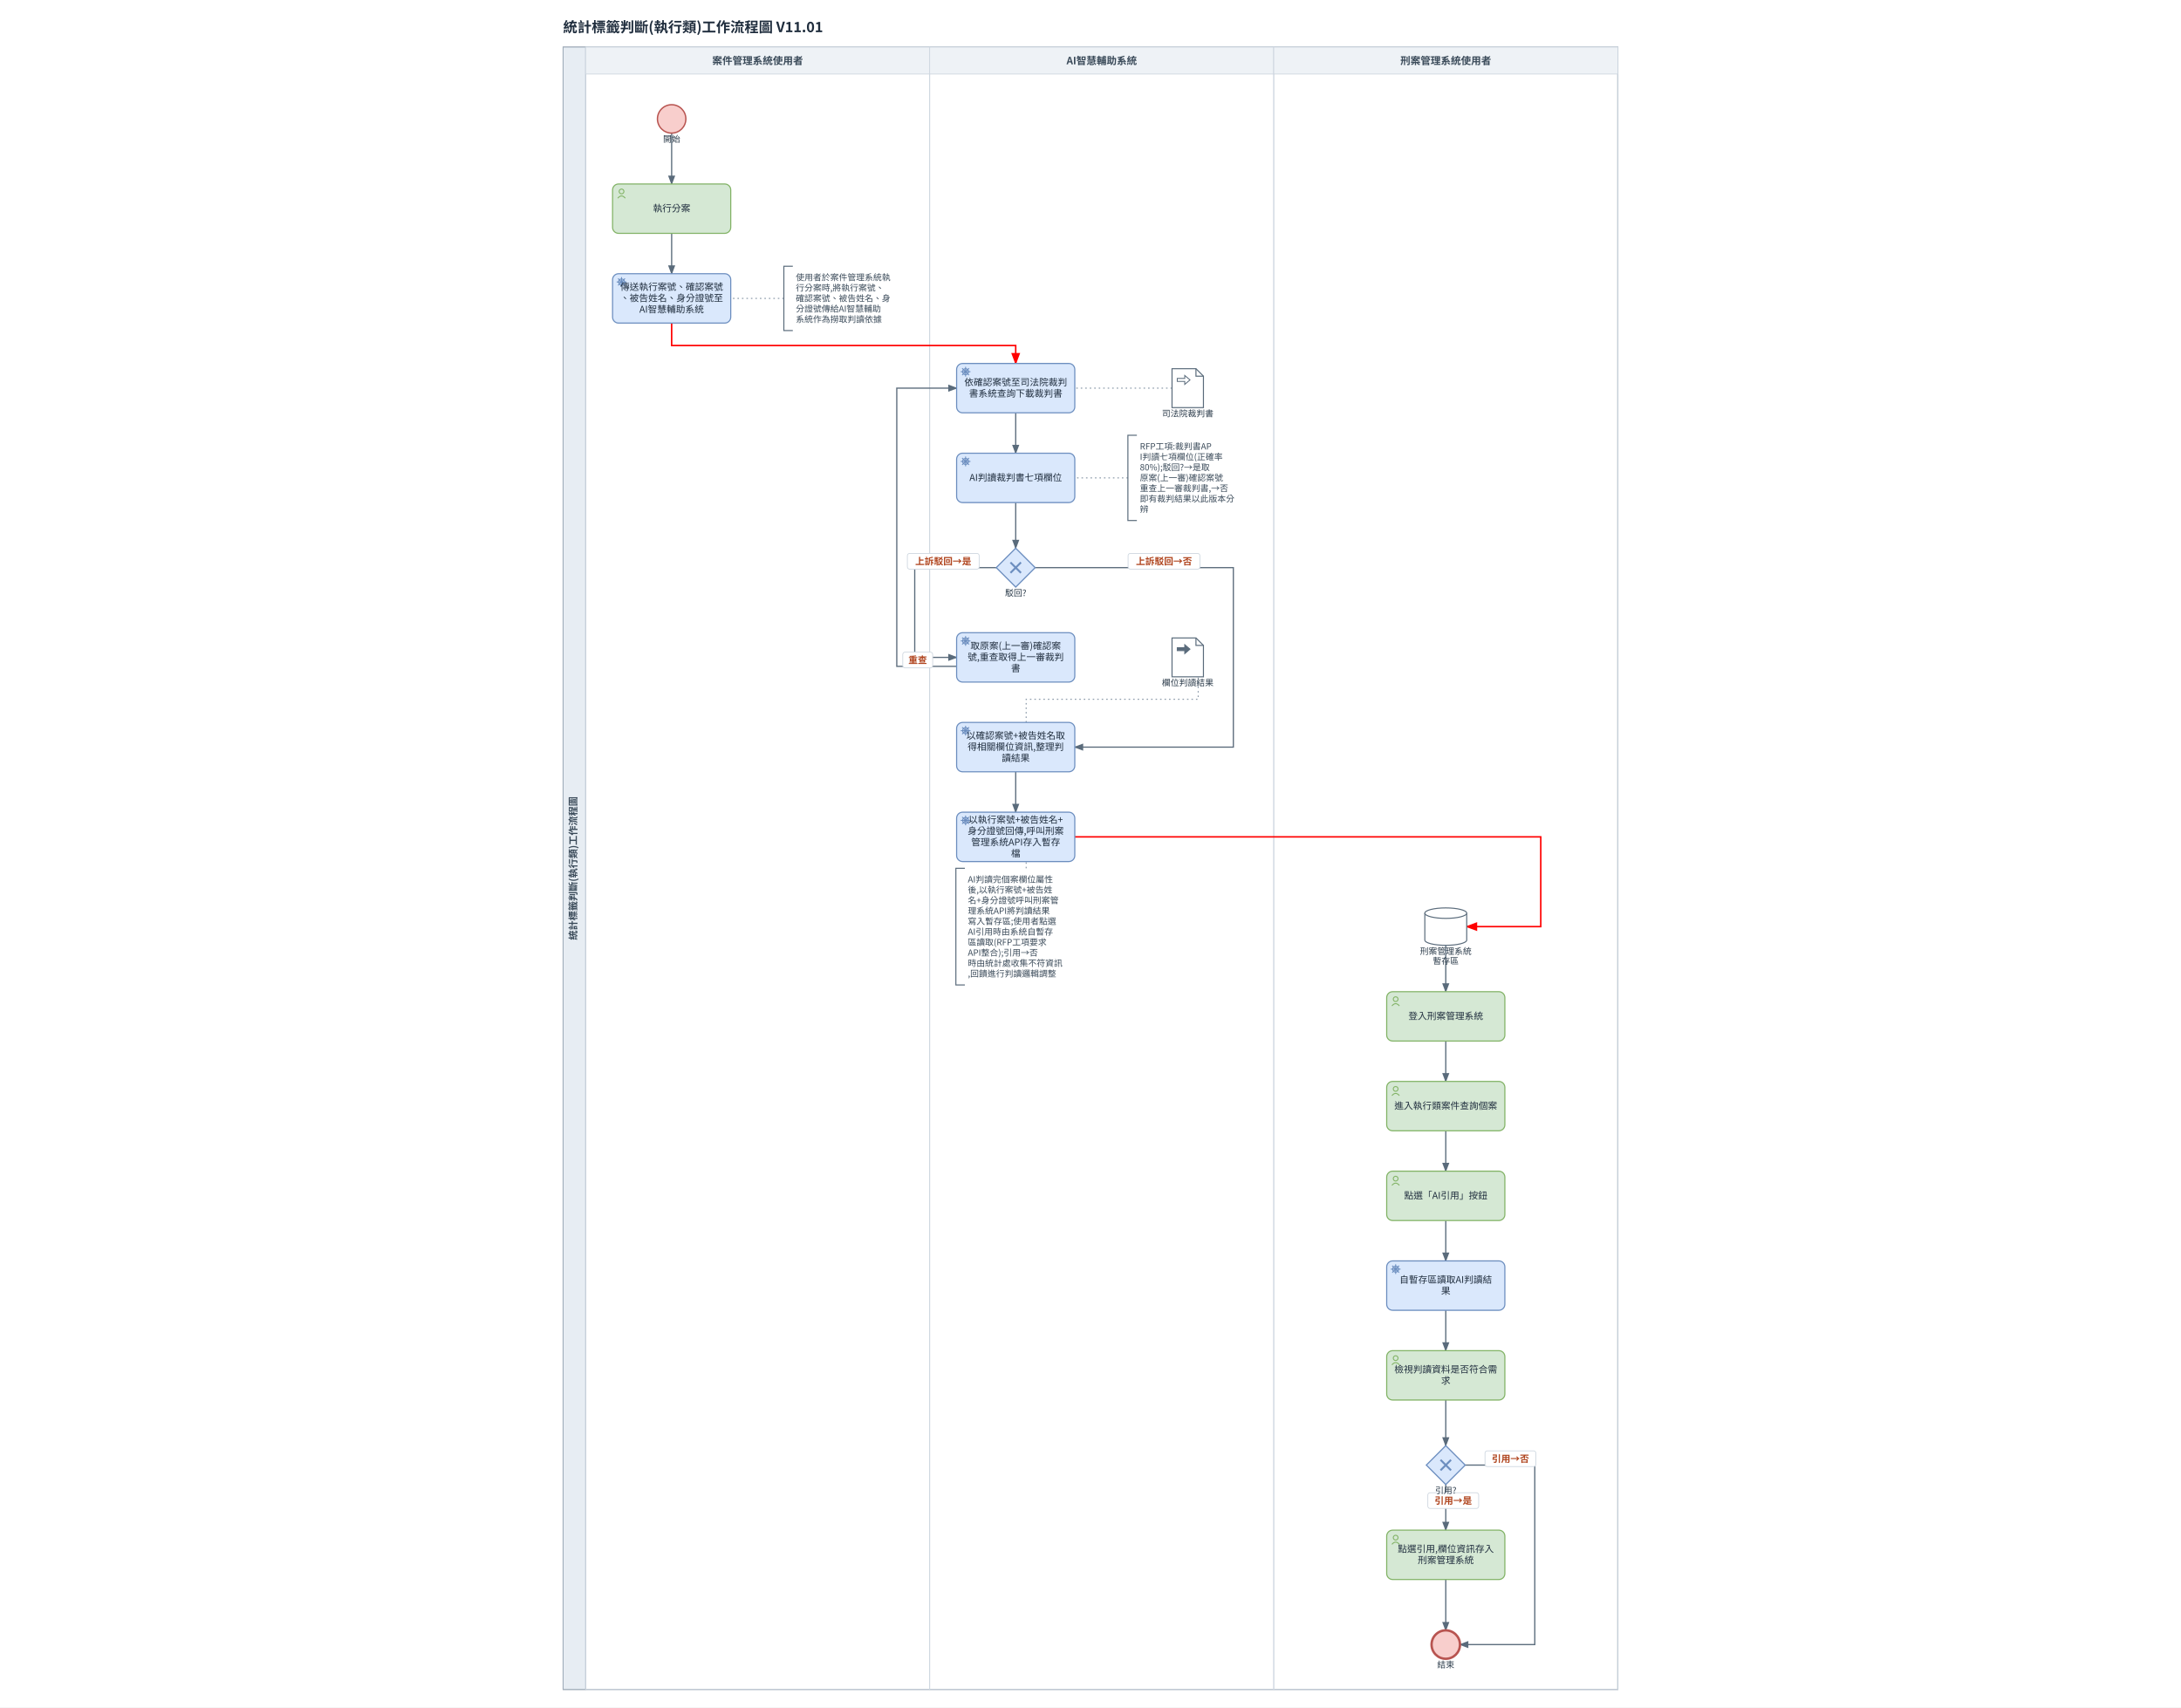
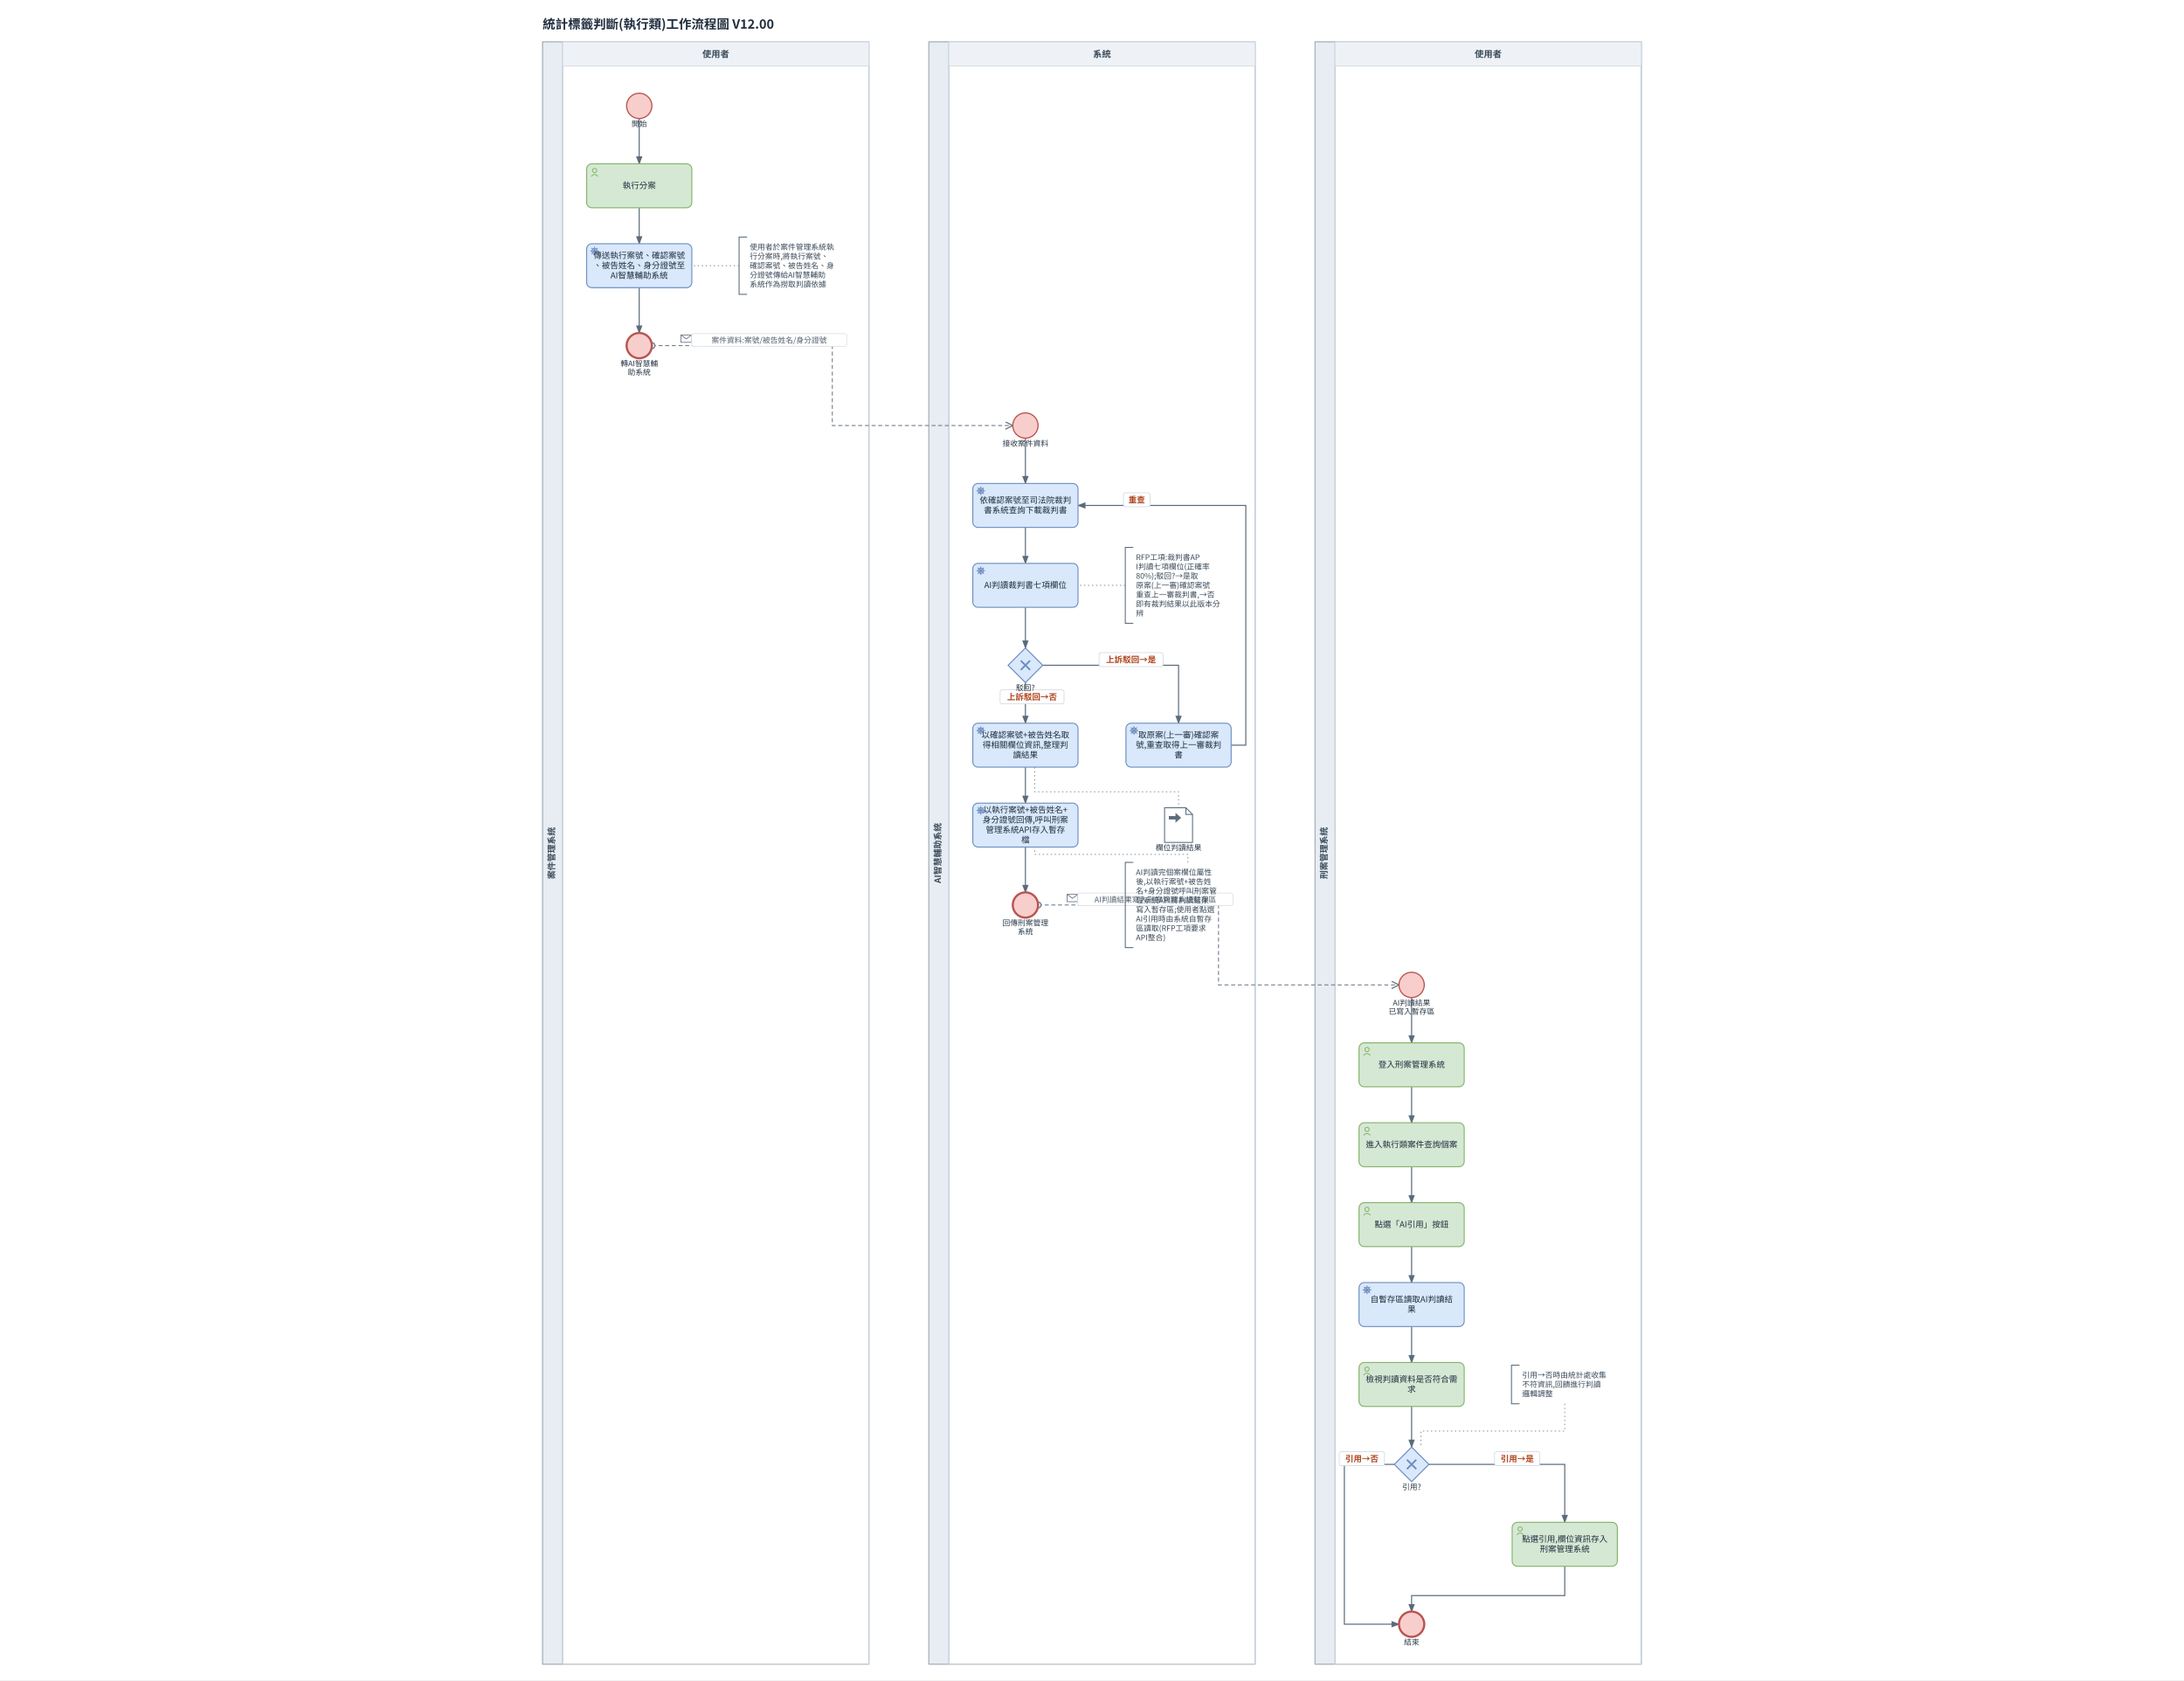
- <svg xmlns="http://www.w3.org/2000/svg" role="img" aria-label="統計標籤判斷(執行類)工作流程圖 V11.01" viewBox="-613 7 2916 2283" data-pad="capped" font-family="Microsoft JhengHei, PingFang TC, Noto Sans CJK TC, sans-serif">
-   <rect x="-613" y="7" width="2916" height="2283" fill="#ffffff" />
-   <text x="140" y="50" font-size="19" font-weight="bold" fill="#1f2d3d">統計標籤判斷(執行類)工作流程圖 V11.01</text>
+ <svg xmlns="http://www.w3.org/2000/svg" role="img" aria-label="統計標籤判斷(執行類)工作流程圖 V12.00" viewBox="-675 7 3280 2523" font-family="Microsoft JhengHei, PingFang TC, Noto Sans CJK TC, sans-serif">
+   <rect x="-675" y="7" width="3280" height="2523" fill="#ffffff" />
+   <text x="140" y="50" font-size="19" font-weight="bold" fill="#1f2d3d">統計標籤判斷(執行類)工作流程圖 V12.00</text>
  <defs>
    <marker id="arr" markerWidth="9" markerHeight="9" refX="7" refY="3" orient="auto" markerUnits="strokeWidth">
      <path d="M0,0 L8,3 L0,6 Z" fill="#5a6b7b" />
-     </marker>
-     <marker id="arrR" markerWidth="9" markerHeight="9" refX="7" refY="3" orient="auto" markerUnits="strokeWidth">
-       <path d="M0,0 L8,3 L0,6 Z" fill="#FF0000" />
    </marker>
    <marker id="mfarr" markerWidth="11" markerHeight="11" refX="8" refY="4" orient="auto" markerUnits="strokeWidth">
      <path d="M0,0 L8,4 L0,8" fill="none" stroke="#6b7b8b" stroke-width="1.3" />
    </marker>
    <marker id="mfdot" markerWidth="10" markerHeight="10" refX="5" refY="5" orient="auto" markerUnits="strokeWidth">
      <circle cx="5" cy="5" r="3.2" fill="#fff" stroke="#6b7b8b" stroke-width="1.3" />
    </marker>
  </defs>
-   <rect x="140" y="70" width="1410" height="2196" fill="none" stroke="#9aa7b4" stroke-width="1.5" />
-   <rect x="140" y="70" width="30" height="2196" fill="#e7edf3" stroke="#9aa7b4" />
-   <text x="158" y="1168.0" font-size="13" font-weight="bold" fill="#3a4a59" text-anchor="middle" transform="rotate(-90 158 1168.0)">統計標籤判斷(執行類)工作流程圖</text>
-   <rect x="170" y="70" width="460" height="2196" fill="none" stroke="#cdd6df" />
+   <rect x="140" y="70" width="490" height="2436" fill="none" stroke="#9aa7b4" stroke-width="1.5" />
+   <rect x="140" y="70" width="30" height="2436" fill="#e7edf3" stroke="#9aa7b4" />
+   <text x="158" y="1288.0" font-size="13" font-weight="bold" fill="#3a4a59" text-anchor="middle" transform="rotate(-90 158 1288.0)">案件管理系統</text>
+   <rect x="170" y="70" width="460" height="2436" fill="none" stroke="#cdd6df" />
  <rect x="170" y="70" width="460" height="36" fill="#eef2f6" stroke="#cdd6df" />
-   <text x="400.0" y="93" font-size="13.5" font-weight="bold" fill="#3a4a59" text-anchor="middle">案件管理系統使用者</text>
-   <rect x="630" y="70" width="460" height="2196" fill="none" stroke="#cdd6df" />
-   <rect x="630" y="70" width="460" height="36" fill="#eef2f6" stroke="#cdd6df" />
-   <text x="860.0" y="93" font-size="13.5" font-weight="bold" fill="#3a4a59" text-anchor="middle">AI智慧輔助系統</text>
-   <rect x="1090" y="70" width="460" height="2196" fill="none" stroke="#cdd6df" />
-   <rect x="1090" y="70" width="460" height="36" fill="#eef2f6" stroke="#cdd6df" />
-   <text x="1320.0" y="93" font-size="13.5" font-weight="bold" fill="#3a4a59" text-anchor="middle">刑案管理系統使用者</text>
+   <text x="400.0" y="93" font-size="13.5" font-weight="bold" fill="#3a4a59" text-anchor="middle">使用者</text>
+   <rect x="720" y="70" width="490" height="2436" fill="none" stroke="#9aa7b4" stroke-width="1.5" />
+   <rect x="720" y="70" width="30" height="2436" fill="#e7edf3" stroke="#9aa7b4" />
+   <text x="738" y="1288.0" font-size="13" font-weight="bold" fill="#3a4a59" text-anchor="middle" transform="rotate(-90 738 1288.0)">AI智慧輔助系統</text>
+   <rect x="750" y="70" width="460" height="2436" fill="none" stroke="#cdd6df" />
+   <rect x="750" y="70" width="460" height="36" fill="#eef2f6" stroke="#cdd6df" />
+   <text x="980.0" y="93" font-size="13.5" font-weight="bold" fill="#3a4a59" text-anchor="middle">系統</text>
+   <rect x="1300" y="70" width="490" height="2436" fill="none" stroke="#9aa7b4" stroke-width="1.5" />
+   <rect x="1300" y="70" width="30" height="2436" fill="#e7edf3" stroke="#9aa7b4" />
+   <text x="1318" y="1288.0" font-size="13" font-weight="bold" fill="#3a4a59" text-anchor="middle" transform="rotate(-90 1318 1288.0)">刑案管理系統</text>
+   <rect x="1330" y="70" width="460" height="2436" fill="none" stroke="#cdd6df" />
+   <rect x="1330" y="70" width="460" height="36" fill="#eef2f6" stroke="#cdd6df" />
+   <text x="1560.0" y="93" font-size="13.5" font-weight="bold" fill="#3a4a59" text-anchor="middle">使用者</text>
  <path d="M285,185 L285,253" fill="none" stroke="#5a6b7b" stroke-width="1.6" marker-end="url(#arr)" />
  <path d="M285,319 L285,373" fill="none" stroke="#5a6b7b" stroke-width="1.6" marker-end="url(#arr)" />
-   <path d="M285,439 L285,469 L745,469 L745,493" fill="none" stroke="#FF0000" stroke-width="2" marker-end="url(#arrR)" />
-   <path d="M745,559 L745,613" fill="none" stroke="#5a6b7b" stroke-width="1.6" marker-end="url(#arr)" />
-   <path d="M745,679 L745,740" fill="none" stroke="#5a6b7b" stroke-width="1.6" marker-end="url(#arr)" />
-   <path d="M719,766 L610,766 L610,886 L666,886" fill="none" stroke="#5a6b7b" stroke-width="1.6" marker-end="url(#arr)" />
-   <rect x="600.15" y="747.0" width="96" height="21" fill="#fff" stroke="#cdd6df" rx="3" />
-   <text x="648.15" y="762.0" font-size="12.5" fill="#b0451f" text-anchor="middle" font-weight="bold">上訴駁回→是</text>
-   <path d="M666,898 L586,898 L586,526 L666,526" fill="none" stroke="#5a6b7b" stroke-width="1.6" marker-end="url(#arr)" />
-   <rect x="594.0" y="879" width="40" height="21" fill="#fff" stroke="#cdd6df" rx="3" />
-   <text x="614.0" y="894" font-size="12.5" fill="#b0451f" text-anchor="middle" font-weight="bold">重查</text>
-   <path d="M771,766 L1036,766 L1036,1006 L824,1006" fill="none" stroke="#5a6b7b" stroke-width="1.6" marker-end="url(#arr)" />
-   <rect x="895.25" y="747.0" width="96" height="21" fill="#fff" stroke="#cdd6df" rx="3" />
-   <text x="943.25" y="762.0" font-size="12.5" fill="#b0451f" text-anchor="middle" font-weight="bold">上訴駁回→否</text>
-   <path d="M745,1039 L745,1093" fill="none" stroke="#5a6b7b" stroke-width="1.6" marker-end="url(#arr)" />
-   <path d="M824,1126 L1447,1126 L1447,1246 L1348,1246" fill="none" stroke="#FF0000" stroke-width="2" marker-end="url(#arrR)" />
-   <path d="M1320,1271 L1320,1333" fill="none" stroke="#5a6b7b" stroke-width="1.6" marker-end="url(#arr)" />
-   <path d="M1320,1399 L1320,1453" fill="none" stroke="#5a6b7b" stroke-width="1.6" marker-end="url(#arr)" />
-   <path d="M1320,1519 L1320,1573" fill="none" stroke="#5a6b7b" stroke-width="1.6" marker-end="url(#arr)" />
-   <path d="M1320,1639 L1320,1693" fill="none" stroke="#5a6b7b" stroke-width="1.6" marker-end="url(#arr)" />
-   <path d="M1320,1759 L1320,1813" fill="none" stroke="#5a6b7b" stroke-width="1.6" marker-end="url(#arr)" />
-   <path d="M1320,1879 L1320,1940" fill="none" stroke="#5a6b7b" stroke-width="1.6" marker-end="url(#arr)" />
-   <path d="M1320,1992 L1320,2053" fill="none" stroke="#5a6b7b" stroke-width="1.6" marker-end="url(#arr)" />
-   <rect x="1296.0" y="2003" width="68" height="21" fill="#fff" stroke="#cdd6df" rx="3" />
-   <text x="1330.0" y="2018" font-size="12.5" fill="#b0451f" text-anchor="middle" font-weight="bold">引用→是</text>
-   <path d="M1346,1966 L1439,1966 L1439,2206 L1339,2206" fill="none" stroke="#5a6b7b" stroke-width="1.6" marker-end="url(#arr)" />
-   <rect x="1372.45" y="1947.0" width="68" height="21" fill="#fff" stroke="#cdd6df" rx="3" />
-   <text x="1406.45" y="1962.0" font-size="12.5" fill="#b0451f" text-anchor="middle" font-weight="bold">引用→否</text>
-   <path d="M1320,2119 L1320,2187" fill="none" stroke="#5a6b7b" stroke-width="1.6" marker-end="url(#arr)" />
-   <path d="M954,526 L824,526" fill="none" stroke="#8a99a8" stroke-width="1.4" stroke-dasharray="2,4" />
-   <path d="M759,973 L759,942 L989,942 L989,912" fill="none" stroke="#8a99a8" stroke-width="1.4" stroke-dasharray="2,4" />
+   <path d="M285,439 L285,507" fill="none" stroke="#5a6b7b" stroke-width="1.6" marker-end="url(#arr)" />
  <path d="M435,406 L364,406" fill="none" stroke="#8a99a8" stroke-width="1.4" stroke-dasharray="2,4" />
-   <path d="M759,1168 L759,1159" fill="none" stroke="#8a99a8" stroke-width="1.4" stroke-dasharray="2,4" />
-   <path d="M895,646 L824,646" fill="none" stroke="#8a99a8" stroke-width="1.4" stroke-dasharray="2,4" />
+   <path d="M865,665 L865,733" fill="none" stroke="#5a6b7b" stroke-width="1.6" marker-end="url(#arr)" />
+   <path d="M865,799 L865,853" fill="none" stroke="#5a6b7b" stroke-width="1.6" marker-end="url(#arr)" />
+   <path d="M865,919 L865,980" fill="none" stroke="#5a6b7b" stroke-width="1.6" marker-end="url(#arr)" />
+   <path d="M865,1032 L865,1093" fill="none" stroke="#5a6b7b" stroke-width="1.6" marker-end="url(#arr)" />
+   <rect x="827.0" y="1043" width="96" height="21" fill="#fff" stroke="#cdd6df" rx="3" />
+   <text x="875.0" y="1058" font-size="12.5" fill="#b0451f" text-anchor="middle" font-weight="bold">上訴駁回→否</text>
+   <path d="M891,1006 L1095,1006 L1095,1093" fill="none" stroke="#5a6b7b" stroke-width="1.6" marker-end="url(#arr)" />
+   <rect x="975.6" y="987.0" width="96" height="21" fill="#fff" stroke="#cdd6df" rx="3" />
+   <text x="1023.6" y="1002.0" font-size="12.5" fill="#b0451f" text-anchor="middle" font-weight="bold">上訴駁回→是</text>
+   <path d="M1174,1126 L1196,1126 L1196,766 L944,766" fill="none" stroke="#5a6b7b" stroke-width="1.6" marker-end="url(#arr)" />
+   <rect x="1012.2" y="747.0" width="40" height="21" fill="#fff" stroke="#cdd6df" rx="3" />
+   <text x="1032.2" y="762.0" font-size="12.5" fill="#b0451f" text-anchor="middle" font-weight="bold">重查</text>
+   <path d="M865,1159 L865,1213" fill="none" stroke="#5a6b7b" stroke-width="1.6" marker-end="url(#arr)" />
+   <path d="M865,1279 L865,1347" fill="none" stroke="#5a6b7b" stroke-width="1.6" marker-end="url(#arr)" />
+   <path d="M879,1159 L879,1196 L1095,1196 L1095,1220" fill="none" stroke="#8a99a8" stroke-width="1.4" stroke-dasharray="2,4" />
+   <path d="M1015,886 L944,886" fill="none" stroke="#8a99a8" stroke-width="1.4" stroke-dasharray="2,4" />
+   <path d="M1109,1302 L1109,1290 L879,1290 L879,1279" fill="none" stroke="#8a99a8" stroke-width="1.4" stroke-dasharray="2,4" />
+   <path d="M1445,1505 L1445,1573" fill="none" stroke="#5a6b7b" stroke-width="1.6" marker-end="url(#arr)" />
+   <path d="M1445,1639 L1445,1693" fill="none" stroke="#5a6b7b" stroke-width="1.6" marker-end="url(#arr)" />
+   <path d="M1445,1759 L1445,1813" fill="none" stroke="#5a6b7b" stroke-width="1.6" marker-end="url(#arr)" />
+   <path d="M1445,1879 L1445,1933" fill="none" stroke="#5a6b7b" stroke-width="1.6" marker-end="url(#arr)" />
+   <path d="M1445,1999 L1445,2053" fill="none" stroke="#5a6b7b" stroke-width="1.6" marker-end="url(#arr)" />
+   <path d="M1445,2119 L1445,2180" fill="none" stroke="#5a6b7b" stroke-width="1.6" marker-end="url(#arr)" />
+   <path d="M1419,2206 L1344,2206 L1344,2446 L1426,2446" fill="none" stroke="#5a6b7b" stroke-width="1.6" marker-end="url(#arr)" />
+   <rect x="1336.25" y="2187.0" width="68" height="21" fill="#fff" stroke="#cdd6df" rx="3" />
+   <text x="1370.25" y="2202.0" font-size="12.5" fill="#b0451f" text-anchor="middle" font-weight="bold">引用→否</text>
+   <path d="M1471,2206 L1675,2206 L1675,2293" fill="none" stroke="#5a6b7b" stroke-width="1.6" marker-end="url(#arr)" />
+   <rect x="1569.6" y="2187.0" width="68" height="21" fill="#fff" stroke="#cdd6df" rx="3" />
+   <text x="1603.6" y="2202.0" font-size="12.5" fill="#b0451f" text-anchor="middle" font-weight="bold">引用→是</text>
+   <path d="M1675,2359 L1675,2403 L1445,2403 L1445,2427" fill="none" stroke="#5a6b7b" stroke-width="1.6" marker-end="url(#arr)" />
+   <path d="M1675,2115 L1675,2156 L1459,2156 L1459,2180" fill="none" stroke="#8a99a8" stroke-width="1.4" stroke-dasharray="2,4" />
+   <polyline points="304,526 575,526 575,646 846,646" fill="none" stroke="#6b7b8b" stroke-width="1.4" stroke-dasharray="6 4" marker-start="url(#mfdot)" marker-end="url(#mfarr)" />
+   <rect x="347.65" y="510.0" width="16" height="11" fill="#ffffff" stroke="#6b7b8b" stroke-width="1.2" />
+   <path d="M347.65,510.0 L355.65,516.0 L363.65,510.0" fill="none" stroke="#6b7b8b" stroke-width="1.2" />
+   <rect x="363.65" y="508.0" width="233" height="19" fill="#fff" stroke="#d7dee6" rx="3" />
+   <text x="480.15" y="522.0" font-size="11.5" fill="#52606d" text-anchor="middle">案件資料:案號/被告姓名/身分證號</text>
+   <polyline points="884,1366 1155,1366 1155,1486 1426,1486" fill="none" stroke="#6b7b8b" stroke-width="1.4" stroke-dasharray="6 4" marker-start="url(#mfdot)" marker-end="url(#mfarr)" />
+   <rect x="927.65" y="1350.0" width="16" height="11" fill="#ffffff" stroke="#6b7b8b" stroke-width="1.2" />
+   <path d="M927.65,1350.0 L935.65,1356.0 L943.65,1350.0" fill="none" stroke="#6b7b8b" stroke-width="1.2" />
+   <rect x="943.65" y="1348.0" width="233" height="19" fill="#fff" stroke="#d7dee6" rx="3" />
+   <text x="1060.15" y="1362.0" font-size="11.5" fill="#52606d" text-anchor="middle">AI判讀結果寫入刑案管理系統暫存區</text>
  <circle cx="285.0" cy="166.0" r="19.0" fill="#f8cecc" stroke="#b85450" stroke-width="1.8" />
  <text x="285.0" y="197" font-size="11.5" fill="#2a3a49" text-anchor="middle">開始</text>
  <rect x="206" y="253" width="158" height="66" rx="8" fill="#d5e8d4" stroke="#82b366" stroke-width="1.5" />
  <circle cx="218" cy="263" r="3.2" fill="none" stroke="#82b366" stroke-width="1.3" />
  <path d="M213,272 Q218,266 223,272" fill="none" stroke="#82b366" stroke-width="1.3" />
  <text x="285.0" y="290.0" font-size="12.5" fill="#1f2d3d" text-anchor="middle">執行分案</text>
  <rect x="206" y="373" width="158" height="66" rx="8" fill="#dae8fc" stroke="#6c8ebf" stroke-width="1.5" />
  <circle cx="218" cy="384" r="4" fill="none" stroke="#6c8ebf" stroke-width="1.3" />
  <path d="M218,384 l6.5,0.0 M218,384 l-6.5,0.0 M218,384 l0.0,6.5 M218,384 l0.0,-6.5 M218,384 l4.595,4.595 M218,384 l-4.595,4.595 M218,384 l4.595,-4.595 M218,384 l-4.595,-4.595 " stroke="#6c8ebf" stroke-width="1.3" fill="none" />
  <text x="285.0" y="395.0" font-size="12.5" fill="#1f2d3d" text-anchor="middle">傳送執行案號、確認案號</text>
  <text x="285.0" y="410.0" font-size="12.5" fill="#1f2d3d" text-anchor="middle">、被告姓名、身分證號至</text>
  <text x="285.0" y="425.0" font-size="12.5" fill="#1f2d3d" text-anchor="middle">AI智慧輔助系統</text>
-   <rect x="666" y="493" width="158" height="66" rx="8" fill="#dae8fc" stroke="#6c8ebf" stroke-width="1.5" />
-   <circle cx="678" cy="504" r="4" fill="none" stroke="#6c8ebf" stroke-width="1.3" />
-   <path d="M678,504 l6.5,0.0 M678,504 l-6.5,0.0 M678,504 l0.0,6.5 M678,504 l0.0,-6.5 M678,504 l4.595,4.595 M678,504 l-4.595,4.595 M678,504 l4.595,-4.595 M678,504 l-4.595,-4.595 " stroke="#6c8ebf" stroke-width="1.3" fill="none" />
-   <text x="745.0" y="522.5" font-size="12.5" fill="#1f2d3d" text-anchor="middle">依確認案號至司法院裁判</text>
-   <text x="745.0" y="537.5" font-size="12.5" fill="#1f2d3d" text-anchor="middle">書系統查詢下載裁判書</text>
-   <rect x="666" y="613" width="158" height="66" rx="8" fill="#dae8fc" stroke="#6c8ebf" stroke-width="1.5" />
-   <circle cx="678" cy="624" r="4" fill="none" stroke="#6c8ebf" stroke-width="1.3" />
-   <path d="M678,624 l6.5,0.0 M678,624 l-6.5,0.0 M678,624 l0.0,6.5 M678,624 l0.0,-6.5 M678,624 l4.595,4.595 M678,624 l-4.595,4.595 M678,624 l4.595,-4.595 M678,624 l-4.595,-4.595 " stroke="#6c8ebf" stroke-width="1.3" fill="none" />
-   <text x="745.0" y="650.0" font-size="12.5" fill="#1f2d3d" text-anchor="middle">AI判讀裁判書七項欄位</text>
-   <polygon points="745.0,740 771,766.0 745.0,792 719,766.0" fill="#dae8fc" stroke="#6c8ebf" stroke-width="1.6" />
-   <path d="M738.0,759.0 L752.0,773.0 M738.0,773.0 L752.0,759.0" stroke="#6c8ebf" stroke-width="2.6" fill="none" />
-   <text x="745.0" y="804" font-size="11.5" fill="#2a3a49" text-anchor="middle">駁回?</text>
-   <rect x="666" y="853" width="158" height="66" rx="8" fill="#dae8fc" stroke="#6c8ebf" stroke-width="1.5" />
-   <circle cx="678" cy="864" r="4" fill="none" stroke="#6c8ebf" stroke-width="1.3" />
-   <path d="M678,864 l6.5,0.0 M678,864 l-6.5,0.0 M678,864 l0.0,6.5 M678,864 l0.0,-6.5 M678,864 l4.595,4.595 M678,864 l-4.595,4.595 M678,864 l4.595,-4.595 M678,864 l-4.595,-4.595 " stroke="#6c8ebf" stroke-width="1.3" fill="none" />
-   <text x="745.0" y="875.0" font-size="12.5" fill="#1f2d3d" text-anchor="middle">取原案(上一審)確認案</text>
-   <text x="745.0" y="890.0" font-size="12.5" fill="#1f2d3d" text-anchor="middle">號,重查取得上一審裁判</text>
-   <text x="745.0" y="905.0" font-size="12.5" fill="#1f2d3d" text-anchor="middle">書</text>
-   <rect x="666" y="973" width="158" height="66" rx="8" fill="#dae8fc" stroke="#6c8ebf" stroke-width="1.5" />
-   <circle cx="678" cy="984" r="4" fill="none" stroke="#6c8ebf" stroke-width="1.3" />
-   <path d="M678,984 l6.5,0.0 M678,984 l-6.5,0.0 M678,984 l0.0,6.5 M678,984 l0.0,-6.5 M678,984 l4.595,4.595 M678,984 l-4.595,4.595 M678,984 l4.595,-4.595 M678,984 l-4.595,-4.595 " stroke="#6c8ebf" stroke-width="1.3" fill="none" />
-   <text x="745.0" y="995.0" font-size="12.5" fill="#1f2d3d" text-anchor="middle">以確認案號+被告姓名取</text>
-   <text x="745.0" y="1010.0" font-size="12.5" fill="#1f2d3d" text-anchor="middle">得相關欄位資訊,整理判</text>
-   <text x="745.0" y="1025.0" font-size="12.5" fill="#1f2d3d" text-anchor="middle">讀結果</text>
-   <rect x="666" y="1093" width="158" height="66" rx="8" fill="#dae8fc" stroke="#6c8ebf" stroke-width="1.5" />
-   <circle cx="678" cy="1104" r="4" fill="none" stroke="#6c8ebf" stroke-width="1.3" />
-   <path d="M678,1104 l6.5,0.0 M678,1104 l-6.5,0.0 M678,1104 l0.0,6.5 M678,1104 l0.0,-6.5 M678,1104 l4.595,4.595 M678,1104 l-4.595,4.595 M678,1104 l4.595,-4.595 M678,1104 l-4.595,-4.595 " stroke="#6c8ebf" stroke-width="1.3" fill="none" />
-   <text x="745.0" y="1107.5" font-size="12.5" fill="#1f2d3d" text-anchor="middle">以執行案號+被告姓名+</text>
-   <text x="745.0" y="1122.5" font-size="12.5" fill="#1f2d3d" text-anchor="middle">身分證號回傳,呼叫刑案</text>
-   <text x="745.0" y="1137.5" font-size="12.5" fill="#1f2d3d" text-anchor="middle">管理系統API存入暫存</text>
-   <text x="745.0" y="1152.5" font-size="12.5" fill="#1f2d3d" text-anchor="middle">檔</text>
-   <path d="M1292,1228 L1292,1264 A28.0,7 0 0 0 1348,1264 L1348,1228" fill="#ffffff" stroke="#5a6b7b" stroke-width="1.4" />
-   <ellipse cx="1320.0" cy="1228" rx="28.0" ry="7" fill="#ffffff" stroke="#5a6b7b" stroke-width="1.4" />
-   <text x="1320.0" y="1283" font-size="11.5" fill="#2a3a49" text-anchor="middle">刑案管理系統</text>
-   <text x="1320.0" y="1296" font-size="11.5" fill="#2a3a49" text-anchor="middle">暫存區</text>
-   <rect x="1241" y="1333" width="158" height="66" rx="8" fill="#d5e8d4" stroke="#82b366" stroke-width="1.5" />
-   <circle cx="1253" cy="1343" r="3.2" fill="none" stroke="#82b366" stroke-width="1.3" />
-   <path d="M1248,1352 Q1253,1346 1258,1352" fill="none" stroke="#82b366" stroke-width="1.3" />
-   <text x="1320.0" y="1370.0" font-size="12.5" fill="#1f2d3d" text-anchor="middle">登入刑案管理系統</text>
-   <rect x="1241" y="1453" width="158" height="66" rx="8" fill="#d5e8d4" stroke="#82b366" stroke-width="1.5" />
-   <circle cx="1253" cy="1463" r="3.2" fill="none" stroke="#82b366" stroke-width="1.3" />
-   <path d="M1248,1472 Q1253,1466 1258,1472" fill="none" stroke="#82b366" stroke-width="1.3" />
-   <text x="1320.0" y="1490.0" font-size="12.5" fill="#1f2d3d" text-anchor="middle">進入執行類案件查詢個案</text>
-   <rect x="1241" y="1573" width="158" height="66" rx="8" fill="#d5e8d4" stroke="#82b366" stroke-width="1.5" />
-   <circle cx="1253" cy="1583" r="3.2" fill="none" stroke="#82b366" stroke-width="1.3" />
-   <path d="M1248,1592 Q1253,1586 1258,1592" fill="none" stroke="#82b366" stroke-width="1.3" />
-   <text x="1320.0" y="1610.0" font-size="12.5" fill="#1f2d3d" text-anchor="middle">點選「AI引用」按鈕</text>
-   <rect x="1241" y="1693" width="158" height="66" rx="8" fill="#dae8fc" stroke="#6c8ebf" stroke-width="1.5" />
-   <circle cx="1253" cy="1704" r="4" fill="none" stroke="#6c8ebf" stroke-width="1.3" />
-   <path d="M1253,1704 l6.5,0.0 M1253,1704 l-6.5,0.0 M1253,1704 l0.0,6.5 M1253,1704 l0.0,-6.5 M1253,1704 l4.595,4.595 M1253,1704 l-4.595,4.595 M1253,1704 l4.595,-4.595 M1253,1704 l-4.595,-4.595 " stroke="#6c8ebf" stroke-width="1.3" fill="none" />
-   <text x="1320.0" y="1722.5" font-size="12.5" fill="#1f2d3d" text-anchor="middle">自暫存區讀取AI判讀結</text>
-   <text x="1320.0" y="1737.5" font-size="12.5" fill="#1f2d3d" text-anchor="middle">果</text>
-   <rect x="1241" y="1813" width="158" height="66" rx="8" fill="#d5e8d4" stroke="#82b366" stroke-width="1.5" />
-   <circle cx="1253" cy="1823" r="3.2" fill="none" stroke="#82b366" stroke-width="1.3" />
-   <path d="M1248,1832 Q1253,1826 1258,1832" fill="none" stroke="#82b366" stroke-width="1.3" />
-   <text x="1320.0" y="1842.5" font-size="12.5" fill="#1f2d3d" text-anchor="middle">檢視判讀資料是否符合需</text>
-   <text x="1320.0" y="1857.5" font-size="12.5" fill="#1f2d3d" text-anchor="middle">求</text>
-   <polygon points="1320.0,1940 1346,1966.0 1320.0,1992 1294,1966.0" fill="#dae8fc" stroke="#6c8ebf" stroke-width="1.6" />
-   <path d="M1313.0,1959.0 L1327.0,1973.0 M1313.0,1973.0 L1327.0,1959.0" stroke="#6c8ebf" stroke-width="2.6" fill="none" />
-   <text x="1320.0" y="2004" font-size="11.5" fill="#2a3a49" text-anchor="middle">引用?</text>
-   <rect x="1241" y="2053" width="158" height="66" rx="8" fill="#d5e8d4" stroke="#82b366" stroke-width="1.5" />
-   <circle cx="1253" cy="2063" r="3.2" fill="none" stroke="#82b366" stroke-width="1.3" />
-   <path d="M1248,2072 Q1253,2066 1258,2072" fill="none" stroke="#82b366" stroke-width="1.3" />
-   <text x="1320.0" y="2082.5" font-size="12.5" fill="#1f2d3d" text-anchor="middle">點選引用,欄位資訊存入</text>
-   <text x="1320.0" y="2097.5" font-size="12.5" fill="#1f2d3d" text-anchor="middle">刑案管理系統</text>
-   <circle cx="1320.0" cy="2206.0" r="19.0" fill="#f8cecc" stroke="#b85450" stroke-width="3.2" />
-   <text x="1320.0" y="2237" font-size="11.5" fill="#2a3a49" text-anchor="middle">結束</text>
-   <path d="M954,500 L986,500 L996,510 L996,552 L954,552 Z" fill="#ffffff" stroke="#5a6b7b" stroke-width="1.4" />
-   <path d="M986,500 L986,510 L996,510" fill="none" stroke="#5a6b7b" stroke-width="1.4" />
-   <path d="M961,513 L971,513 L971,509 L978,515 L971,521 L971,517 L961,517 Z" fill="none" stroke="#5a6b7b" stroke-width="1.2" />
-   <text x="975.0" y="564" font-size="11.5" fill="#2a3a49" text-anchor="middle">司法院裁判書</text>
-   <path d="M954,860 L986,860 L996,870 L996,912 L954,912 Z" fill="#ffffff" stroke="#5a6b7b" stroke-width="1.4" />
-   <path d="M986,860 L986,870 L996,870" fill="none" stroke="#5a6b7b" stroke-width="1.4" />
-   <path d="M961,873 L971,873 L971,869 L978,875 L971,881 L971,877 L961,877 Z" fill="#5a6b7b" stroke="#5a6b7b" stroke-width="1.2" />
-   <text x="975.0" y="924" font-size="11.5" fill="#2a3a49" text-anchor="middle">欄位判讀結果</text>
+   <circle cx="285.0" cy="526.0" r="19.0" fill="#f8cecc" stroke="#b85450" stroke-width="3.2" />
+   <text x="285.0" y="557" font-size="11.5" fill="#2a3a49" text-anchor="middle">轉AI智慧輔</text>
+   <text x="285.0" y="570" font-size="11.5" fill="#2a3a49" text-anchor="middle">助系統</text>
  <path d="M447,363 L435,363 L435,449 L447,449" fill="none" stroke="#5a6b7b" stroke-width="1.4" />
  <text x="451" y="382.0" font-size="11.5" fill="#3a4a59">使用者於案件管理系統執</text>
  <text x="451" y="396.0" font-size="11.5" fill="#3a4a59">行分案時,將執行案號、</text>
  <text x="451" y="410.0" font-size="11.5" fill="#3a4a59">確認案號、被告姓名、身</text>
  <text x="451" y="424.0" font-size="11.5" fill="#3a4a59">分證號傳給AI智慧輔助</text>
  <text x="451" y="438.0" font-size="11.5" fill="#3a4a59">系統作為撈取判讀依據</text>
-   <path d="M677,1168 L665,1168 L665,1324 L677,1324" fill="none" stroke="#5a6b7b" stroke-width="1.4" />
-   <text x="681" y="1187.0" font-size="11.5" fill="#3a4a59">AI判讀完個案欄位屬性</text>
-   <text x="681" y="1201.0" font-size="11.5" fill="#3a4a59">後,以執行案號+被告姓</text>
-   <text x="681" y="1215.0" font-size="11.5" fill="#3a4a59">名+身分證號呼叫刑案管</text>
-   <text x="681" y="1229.0" font-size="11.5" fill="#3a4a59">理系統API將判讀結果</text>
-   <text x="681" y="1243.0" font-size="11.5" fill="#3a4a59">寫入暫存區;使用者點選</text>
-   <text x="681" y="1257.0" font-size="11.5" fill="#3a4a59">AI引用時由系統自暫存</text>
-   <text x="681" y="1271.0" font-size="11.5" fill="#3a4a59">區讀取(RFP工項要求</text>
-   <text x="681" y="1285.0" font-size="11.5" fill="#3a4a59">API整合);引用→否</text>
-   <text x="681" y="1299.0" font-size="11.5" fill="#3a4a59">時由統計處收集不符資訊</text>
-   <text x="681" y="1313.0" font-size="11.5" fill="#3a4a59">,回饋進行判讀邏輯調整</text>
-   <path d="M907,589 L895,589 L895,703 L907,703" fill="none" stroke="#5a6b7b" stroke-width="1.4" />
-   <text x="911" y="608.0" font-size="11.5" fill="#3a4a59">RFP工項:裁判書AP</text>
-   <text x="911" y="622.0" font-size="11.5" fill="#3a4a59">I判讀七項欄位(正確率</text>
-   <text x="911" y="636.0" font-size="11.5" fill="#3a4a59">80%);駁回?→是取</text>
-   <text x="911" y="650.0" font-size="11.5" fill="#3a4a59">原案(上一審)確認案號</text>
-   <text x="911" y="664.0" font-size="11.5" fill="#3a4a59">重查上一審裁判書,→否</text>
-   <text x="911" y="678.0" font-size="11.5" fill="#3a4a59">即有裁判結果以此版本分</text>
-   <text x="911" y="692.0" font-size="11.5" fill="#3a4a59">辨</text>
+   <circle cx="865.0" cy="646.0" r="19.0" fill="#f8cecc" stroke="#b85450" stroke-width="1.8" />
+   <text x="865.0" y="677" font-size="11.5" fill="#2a3a49" text-anchor="middle">接收案件資料</text>
+   <rect x="786" y="733" width="158" height="66" rx="8" fill="#dae8fc" stroke="#6c8ebf" stroke-width="1.5" />
+   <circle cx="798" cy="744" r="4" fill="none" stroke="#6c8ebf" stroke-width="1.3" />
+   <path d="M798,744 l6.5,0.0 M798,744 l-6.5,0.0 M798,744 l0.0,6.5 M798,744 l0.0,-6.5 M798,744 l4.595,4.595 M798,744 l-4.595,4.595 M798,744 l4.595,-4.595 M798,744 l-4.595,-4.595 " stroke="#6c8ebf" stroke-width="1.3" fill="none" />
+   <text x="865.0" y="762.5" font-size="12.5" fill="#1f2d3d" text-anchor="middle">依確認案號至司法院裁判</text>
+   <text x="865.0" y="777.5" font-size="12.5" fill="#1f2d3d" text-anchor="middle">書系統查詢下載裁判書</text>
+   <rect x="786" y="853" width="158" height="66" rx="8" fill="#dae8fc" stroke="#6c8ebf" stroke-width="1.5" />
+   <circle cx="798" cy="864" r="4" fill="none" stroke="#6c8ebf" stroke-width="1.3" />
+   <path d="M798,864 l6.5,0.0 M798,864 l-6.5,0.0 M798,864 l0.0,6.5 M798,864 l0.0,-6.5 M798,864 l4.595,4.595 M798,864 l-4.595,4.595 M798,864 l4.595,-4.595 M798,864 l-4.595,-4.595 " stroke="#6c8ebf" stroke-width="1.3" fill="none" />
+   <text x="865.0" y="890.0" font-size="12.5" fill="#1f2d3d" text-anchor="middle">AI判讀裁判書七項欄位</text>
+   <polygon points="865.0,980 891,1006.0 865.0,1032 839,1006.0" fill="#dae8fc" stroke="#6c8ebf" stroke-width="1.6" />
+   <path d="M858.0,999.0 L872.0,1013.0 M858.0,1013.0 L872.0,999.0" stroke="#6c8ebf" stroke-width="2.6" fill="none" />
+   <text x="865.0" y="1044" font-size="11.5" fill="#2a3a49" text-anchor="middle">駁回?</text>
+   <rect x="786" y="1093" width="158" height="66" rx="8" fill="#dae8fc" stroke="#6c8ebf" stroke-width="1.5" />
+   <circle cx="798" cy="1104" r="4" fill="none" stroke="#6c8ebf" stroke-width="1.3" />
+   <path d="M798,1104 l6.5,0.0 M798,1104 l-6.5,0.0 M798,1104 l0.0,6.5 M798,1104 l0.0,-6.5 M798,1104 l4.595,4.595 M798,1104 l-4.595,4.595 M798,1104 l4.595,-4.595 M798,1104 l-4.595,-4.595 " stroke="#6c8ebf" stroke-width="1.3" fill="none" />
+   <text x="865.0" y="1115.0" font-size="12.5" fill="#1f2d3d" text-anchor="middle">以確認案號+被告姓名取</text>
+   <text x="865.0" y="1130.0" font-size="12.5" fill="#1f2d3d" text-anchor="middle">得相關欄位資訊,整理判</text>
+   <text x="865.0" y="1145.0" font-size="12.5" fill="#1f2d3d" text-anchor="middle">讀結果</text>
+   <rect x="786" y="1213" width="158" height="66" rx="8" fill="#dae8fc" stroke="#6c8ebf" stroke-width="1.5" />
+   <circle cx="798" cy="1224" r="4" fill="none" stroke="#6c8ebf" stroke-width="1.3" />
+   <path d="M798,1224 l6.5,0.0 M798,1224 l-6.5,0.0 M798,1224 l0.0,6.5 M798,1224 l0.0,-6.5 M798,1224 l4.595,4.595 M798,1224 l-4.595,4.595 M798,1224 l4.595,-4.595 M798,1224 l-4.595,-4.595 " stroke="#6c8ebf" stroke-width="1.3" fill="none" />
+   <text x="865.0" y="1227.5" font-size="12.5" fill="#1f2d3d" text-anchor="middle">以執行案號+被告姓名+</text>
+   <text x="865.0" y="1242.5" font-size="12.5" fill="#1f2d3d" text-anchor="middle">身分證號回傳,呼叫刑案</text>
+   <text x="865.0" y="1257.5" font-size="12.5" fill="#1f2d3d" text-anchor="middle">管理系統API存入暫存</text>
+   <text x="865.0" y="1272.5" font-size="12.5" fill="#1f2d3d" text-anchor="middle">檔</text>
+   <circle cx="865.0" cy="1366.0" r="19.0" fill="#f8cecc" stroke="#b85450" stroke-width="3.2" />
+   <text x="865.0" y="1397" font-size="11.5" fill="#2a3a49" text-anchor="middle">回傳刑案管理</text>
+   <text x="865.0" y="1410" font-size="11.5" fill="#2a3a49" text-anchor="middle">系統</text>
+   <rect x="1016" y="1093" width="158" height="66" rx="8" fill="#dae8fc" stroke="#6c8ebf" stroke-width="1.5" />
+   <circle cx="1028" cy="1104" r="4" fill="none" stroke="#6c8ebf" stroke-width="1.3" />
+   <path d="M1028,1104 l6.5,0.0 M1028,1104 l-6.5,0.0 M1028,1104 l0.0,6.5 M1028,1104 l0.0,-6.5 M1028,1104 l4.595,4.595 M1028,1104 l-4.595,4.595 M1028,1104 l4.595,-4.595 M1028,1104 l-4.595,-4.595 " stroke="#6c8ebf" stroke-width="1.3" fill="none" />
+   <text x="1095.0" y="1115.0" font-size="12.5" fill="#1f2d3d" text-anchor="middle">取原案(上一審)確認案</text>
+   <text x="1095.0" y="1130.0" font-size="12.5" fill="#1f2d3d" text-anchor="middle">號,重查取得上一審裁判</text>
+   <text x="1095.0" y="1145.0" font-size="12.5" fill="#1f2d3d" text-anchor="middle">書</text>
+   <path d="M1074,1220 L1106,1220 L1116,1230 L1116,1272 L1074,1272 Z" fill="#ffffff" stroke="#5a6b7b" stroke-width="1.4" />
+   <path d="M1106,1220 L1106,1230 L1116,1230" fill="none" stroke="#5a6b7b" stroke-width="1.4" />
+   <path d="M1081,1233 L1091,1233 L1091,1229 L1098,1235 L1091,1241 L1091,1237 L1081,1237 Z" fill="#5a6b7b" stroke="#5a6b7b" stroke-width="1.2" />
+   <text x="1095.0" y="1284" font-size="11.5" fill="#2a3a49" text-anchor="middle">欄位判讀結果</text>
+   <path d="M1027,829 L1015,829 L1015,943 L1027,943" fill="none" stroke="#5a6b7b" stroke-width="1.4" />
+   <text x="1031" y="848.0" font-size="11.5" fill="#3a4a59">RFP工項:裁判書AP</text>
+   <text x="1031" y="862.0" font-size="11.5" fill="#3a4a59">I判讀七項欄位(正確率</text>
+   <text x="1031" y="876.0" font-size="11.5" fill="#3a4a59">80%);駁回?→是取</text>
+   <text x="1031" y="890.0" font-size="11.5" fill="#3a4a59">原案(上一審)確認案號</text>
+   <text x="1031" y="904.0" font-size="11.5" fill="#3a4a59">重查上一審裁判書,→否</text>
+   <text x="1031" y="918.0" font-size="11.5" fill="#3a4a59">即有裁判結果以此版本分</text>
+   <text x="1031" y="932.0" font-size="11.5" fill="#3a4a59">辨</text>
+   <path d="M1027,1302 L1015,1302 L1015,1430 L1027,1430" fill="none" stroke="#5a6b7b" stroke-width="1.4" />
+   <text x="1031" y="1321.0" font-size="11.5" fill="#3a4a59">AI判讀完個案欄位屬性</text>
+   <text x="1031" y="1335.0" font-size="11.5" fill="#3a4a59">後,以執行案號+被告姓</text>
+   <text x="1031" y="1349.0" font-size="11.5" fill="#3a4a59">名+身分證號呼叫刑案管</text>
+   <text x="1031" y="1363.0" font-size="11.5" fill="#3a4a59">理系統API將判讀結果</text>
+   <text x="1031" y="1377.0" font-size="11.5" fill="#3a4a59">寫入暫存區;使用者點選</text>
+   <text x="1031" y="1391.0" font-size="11.5" fill="#3a4a59">AI引用時由系統自暫存</text>
+   <text x="1031" y="1405.0" font-size="11.5" fill="#3a4a59">區讀取(RFP工項要求</text>
+   <text x="1031" y="1419.0" font-size="11.5" fill="#3a4a59">API整合)</text>
+   <circle cx="1445.0" cy="1486.0" r="19.0" fill="#f8cecc" stroke="#b85450" stroke-width="1.8" />
+   <text x="1445.0" y="1517" font-size="11.5" fill="#2a3a49" text-anchor="middle">AI判讀結果</text>
+   <text x="1445.0" y="1530" font-size="11.5" fill="#2a3a49" text-anchor="middle">已寫入暫存區</text>
+   <rect x="1366" y="1573" width="158" height="66" rx="8" fill="#d5e8d4" stroke="#82b366" stroke-width="1.5" />
+   <circle cx="1378" cy="1583" r="3.2" fill="none" stroke="#82b366" stroke-width="1.3" />
+   <path d="M1373,1592 Q1378,1586 1383,1592" fill="none" stroke="#82b366" stroke-width="1.3" />
+   <text x="1445.0" y="1610.0" font-size="12.5" fill="#1f2d3d" text-anchor="middle">登入刑案管理系統</text>
+   <rect x="1366" y="1693" width="158" height="66" rx="8" fill="#d5e8d4" stroke="#82b366" stroke-width="1.5" />
+   <circle cx="1378" cy="1703" r="3.2" fill="none" stroke="#82b366" stroke-width="1.3" />
+   <path d="M1373,1712 Q1378,1706 1383,1712" fill="none" stroke="#82b366" stroke-width="1.3" />
+   <text x="1445.0" y="1730.0" font-size="12.5" fill="#1f2d3d" text-anchor="middle">進入執行類案件查詢個案</text>
+   <rect x="1366" y="1813" width="158" height="66" rx="8" fill="#d5e8d4" stroke="#82b366" stroke-width="1.5" />
+   <circle cx="1378" cy="1823" r="3.2" fill="none" stroke="#82b366" stroke-width="1.3" />
+   <path d="M1373,1832 Q1378,1826 1383,1832" fill="none" stroke="#82b366" stroke-width="1.3" />
+   <text x="1445.0" y="1850.0" font-size="12.5" fill="#1f2d3d" text-anchor="middle">點選「AI引用」按鈕</text>
+   <rect x="1366" y="1933" width="158" height="66" rx="8" fill="#dae8fc" stroke="#6c8ebf" stroke-width="1.5" />
+   <circle cx="1378" cy="1944" r="4" fill="none" stroke="#6c8ebf" stroke-width="1.3" />
+   <path d="M1378,1944 l6.5,0.0 M1378,1944 l-6.5,0.0 M1378,1944 l0.0,6.5 M1378,1944 l0.0,-6.5 M1378,1944 l4.595,4.595 M1378,1944 l-4.595,4.595 M1378,1944 l4.595,-4.595 M1378,1944 l-4.595,-4.595 " stroke="#6c8ebf" stroke-width="1.3" fill="none" />
+   <text x="1445.0" y="1962.5" font-size="12.5" fill="#1f2d3d" text-anchor="middle">自暫存區讀取AI判讀結</text>
+   <text x="1445.0" y="1977.5" font-size="12.5" fill="#1f2d3d" text-anchor="middle">果</text>
+   <rect x="1366" y="2053" width="158" height="66" rx="8" fill="#d5e8d4" stroke="#82b366" stroke-width="1.5" />
+   <circle cx="1378" cy="2063" r="3.2" fill="none" stroke="#82b366" stroke-width="1.3" />
+   <path d="M1373,2072 Q1378,2066 1383,2072" fill="none" stroke="#82b366" stroke-width="1.3" />
+   <text x="1445.0" y="2082.5" font-size="12.5" fill="#1f2d3d" text-anchor="middle">檢視判讀資料是否符合需</text>
+   <text x="1445.0" y="2097.5" font-size="12.5" fill="#1f2d3d" text-anchor="middle">求</text>
+   <polygon points="1445.0,2180 1471,2206.0 1445.0,2232 1419,2206.0" fill="#dae8fc" stroke="#6c8ebf" stroke-width="1.6" />
+   <path d="M1438.0,2199.0 L1452.0,2213.0 M1438.0,2213.0 L1452.0,2199.0" stroke="#6c8ebf" stroke-width="2.6" fill="none" />
+   <text x="1445.0" y="2244" font-size="11.5" fill="#2a3a49" text-anchor="middle">引用?</text>
+   <circle cx="1445.0" cy="2446.0" r="19.0" fill="#f8cecc" stroke="#b85450" stroke-width="3.2" />
+   <text x="1445.0" y="2477" font-size="11.5" fill="#2a3a49" text-anchor="middle">結束</text>
+   <rect x="1596" y="2293" width="158" height="66" rx="8" fill="#d5e8d4" stroke="#82b366" stroke-width="1.5" />
+   <circle cx="1608" cy="2303" r="3.2" fill="none" stroke="#82b366" stroke-width="1.3" />
+   <path d="M1603,2312 Q1608,2306 1613,2312" fill="none" stroke="#82b366" stroke-width="1.3" />
+   <text x="1675.0" y="2322.5" font-size="12.5" fill="#1f2d3d" text-anchor="middle">點選引用,欄位資訊存入</text>
+   <text x="1675.0" y="2337.5" font-size="12.5" fill="#1f2d3d" text-anchor="middle">刑案管理系統</text>
+   <path d="M1607,2057 L1595,2057 L1595,2115 L1607,2115" fill="none" stroke="#5a6b7b" stroke-width="1.4" />
+   <text x="1611" y="2076.0" font-size="11.5" fill="#3a4a59">引用→否時由統計處收集</text>
+   <text x="1611" y="2090.0" font-size="11.5" fill="#3a4a59">不符資訊,回饋進行判讀</text>
+   <text x="1611" y="2104.0" font-size="11.5" fill="#3a4a59">邏輯調整</text>
</svg>
